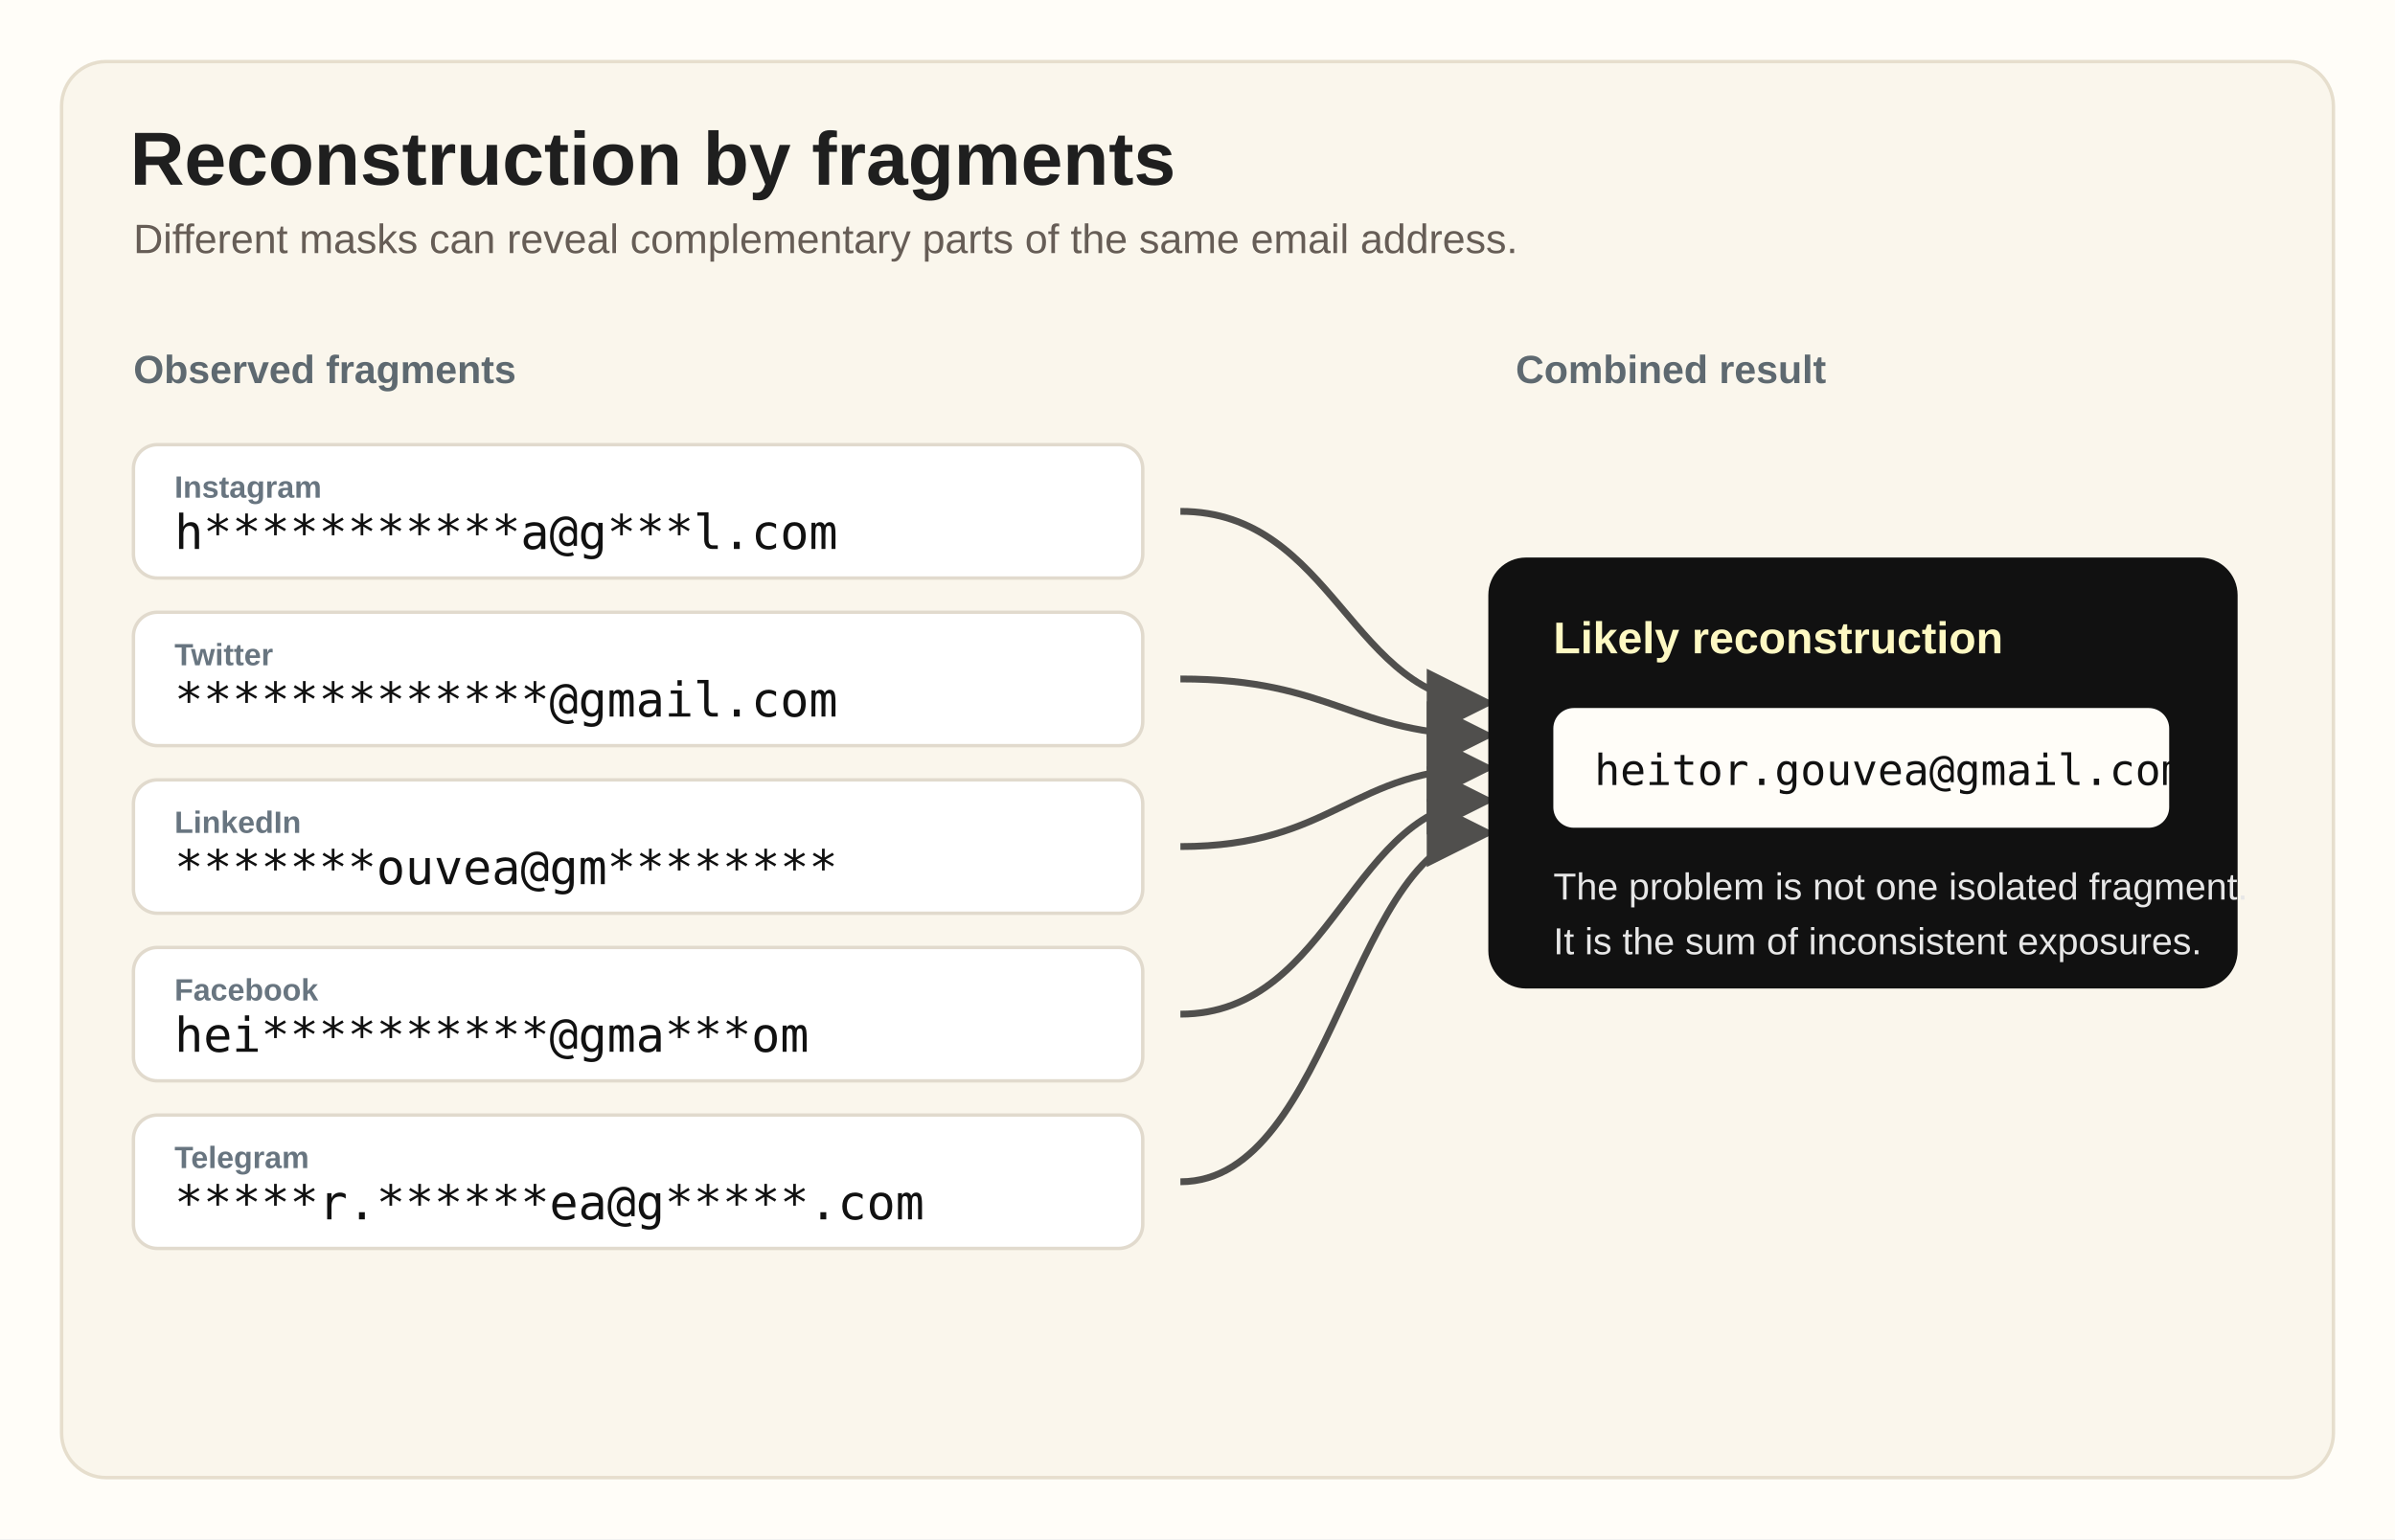
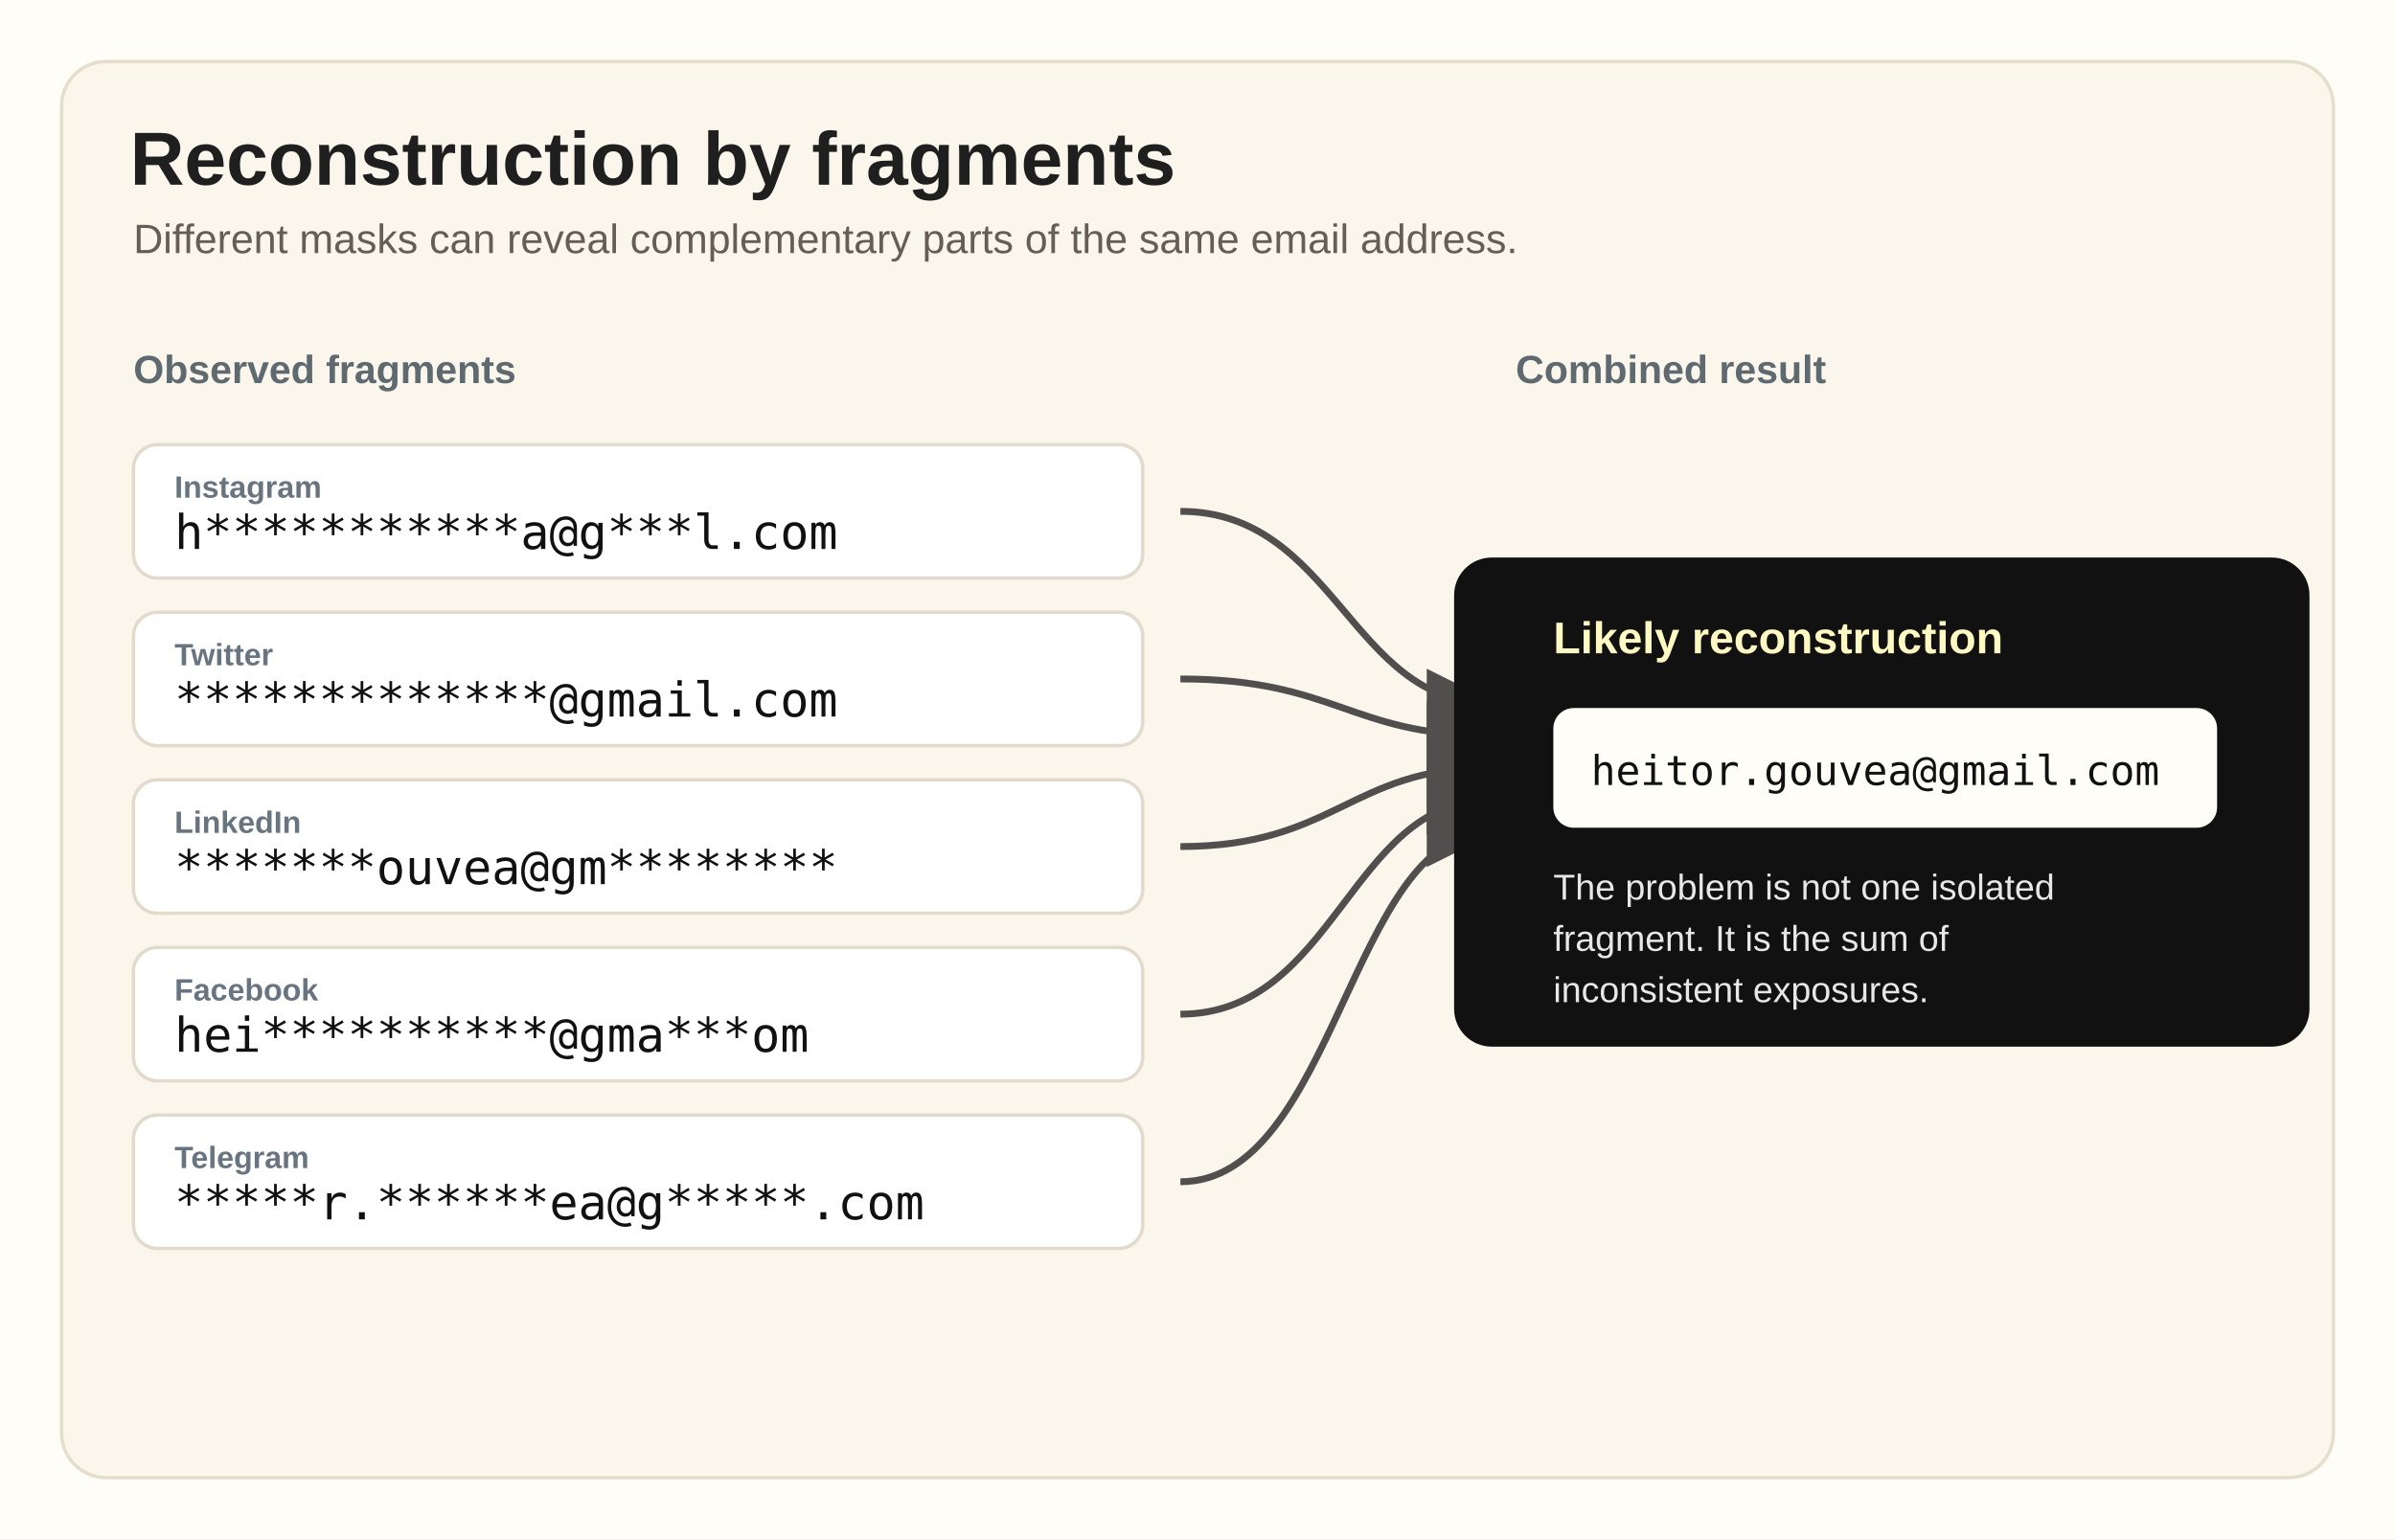
<svg xmlns="http://www.w3.org/2000/svg" width="1400" height="900" viewBox="0 0 1400 900" role="img" aria-labelledby="title desc" text-rendering="geometricPrecision">
  <defs>
    <marker id="arrow" viewBox="0 0 10 10" refX="9" refY="5" markerWidth="10" markerHeight="10" orient="auto-start-reverse">
      <path d="M0 0L10 5L0 10Z" fill="#252525" />
    </marker>
  </defs>
  <rect width="1400" height="900" fill="#fffdf8" />
  <rect x="36" y="36" width="1328" height="828" rx="26" fill="#faf6ec" stroke="#e6decd" stroke-width="2" />
  <text x="76" y="108" fill="#1f1f1f" font-family="Arial, sans-serif" font-size="44" font-weight="700">Reconstruction by fragments</text>
  <text x="78" y="148" fill="#665d56" font-family="Arial, sans-serif" font-size="24">Different masks can reveal complementary parts of the same email address.</text>
  <text x="78" y="224" fill="#5e6970" font-family="Arial, sans-serif" font-size="23" font-weight="700">Observed fragments</text>
  <text x="886" y="224" fill="#5e6970" font-family="Arial, sans-serif" font-size="23" font-weight="700">Combined result</text>
  <g font-family="Arial, sans-serif">
    <g transform="translate(78 260)">
      <rect width="590" height="78" rx="14" fill="#ffffff" stroke="#e1dacd" stroke-width="2" />
      <text x="24" y="31" fill="#687580" font-size="18" font-weight="700">Instagram</text>
      <text x="24" y="61" fill="#111111" font-size="28" font-family="Menlo, Consolas, monospace">h***********a@g***l.com</text>
    </g>
    <g transform="translate(78 358)">
      <rect width="590" height="78" rx="14" fill="#ffffff" stroke="#e1dacd" stroke-width="2" />
      <text x="24" y="31" fill="#687580" font-size="18" font-weight="700">Twitter</text>
      <text x="24" y="61" fill="#111111" font-size="28" font-family="Menlo, Consolas, monospace">*************@gmail.com</text>
    </g>
    <g transform="translate(78 456)">
      <rect width="590" height="78" rx="14" fill="#ffffff" stroke="#e1dacd" stroke-width="2" />
      <text x="24" y="31" fill="#687580" font-size="18" font-weight="700">LinkedIn</text>
      <text x="24" y="61" fill="#111111" font-size="28" font-family="Menlo, Consolas, monospace">*******ouvea@gm********</text>
    </g>
    <g transform="translate(78 554)">
      <rect width="590" height="78" rx="14" fill="#ffffff" stroke="#e1dacd" stroke-width="2" />
      <text x="24" y="31" fill="#687580" font-size="18" font-weight="700">Facebook</text>
      <text x="24" y="61" fill="#111111" font-size="28" font-family="Menlo, Consolas, monospace">hei**********@gma***om</text>
    </g>
    <g transform="translate(78 652)">
      <rect width="590" height="78" rx="14" fill="#ffffff" stroke="#e1dacd" stroke-width="2" />
      <text x="24" y="31" fill="#687580" font-size="18" font-weight="700">Telegram</text>
      <text x="24" y="61" fill="#111111" font-size="28" font-family="Menlo, Consolas, monospace">*****r.******ea@g*****.com</text>
    </g>
  </g>
  <g stroke="#252525" stroke-width="4" fill="none" marker-end="url(#arrow)" opacity="0.8">
    <path d="M690 299 C780 299 790 411 870 411" />
    <path d="M690 397 C780 397 790 430 870 430" />
    <path d="M690 495 C780 495 790 449 870 449" />
    <path d="M690 593 C780 593 790 468 870 468" />
    <path d="M690 691 C780 691 790 487 870 487" />
  </g>
  <g font-family="Arial, sans-serif">
-     <rect x="870" y="326" width="438" height="252" rx="22" fill="#111111" />
+     <rect x="850" y="326" width="500" height="286" rx="22" fill="#111111" />
    <text x="908" y="382" fill="#fef9c3" font-size="26" font-weight="700">Likely reconstruction</text>
-     <rect x="908" y="414" width="360" height="70" rx="12" fill="#fffdf8" />
-     <text x="932" y="459" fill="#111111" font-size="25" font-family="Menlo, Consolas, monospace">heitor.gouvea@gmail.com</text>
-     <text x="908" y="526" fill="#e7e7e7" font-size="22">The problem is not one isolated fragment.</text>
-     <text x="908" y="558" fill="#e7e7e7" font-size="22">It is the sum of inconsistent exposures.</text>
+     <rect x="908" y="414" width="388" height="70" rx="12" fill="#fffdf8" />
+     <text x="930" y="459" fill="#111111" font-size="24" font-family="Menlo, Consolas, monospace">heitor.gouvea@gmail.com</text>
+     <text x="908" y="526" fill="#e7e7e7" font-size="21">The problem is not one isolated</text>
+     <text x="908" y="556" fill="#e7e7e7" font-size="21">fragment. It is the sum of</text>
+     <text x="908" y="586" fill="#e7e7e7" font-size="21">inconsistent exposures.</text>
  </g>
</svg>
